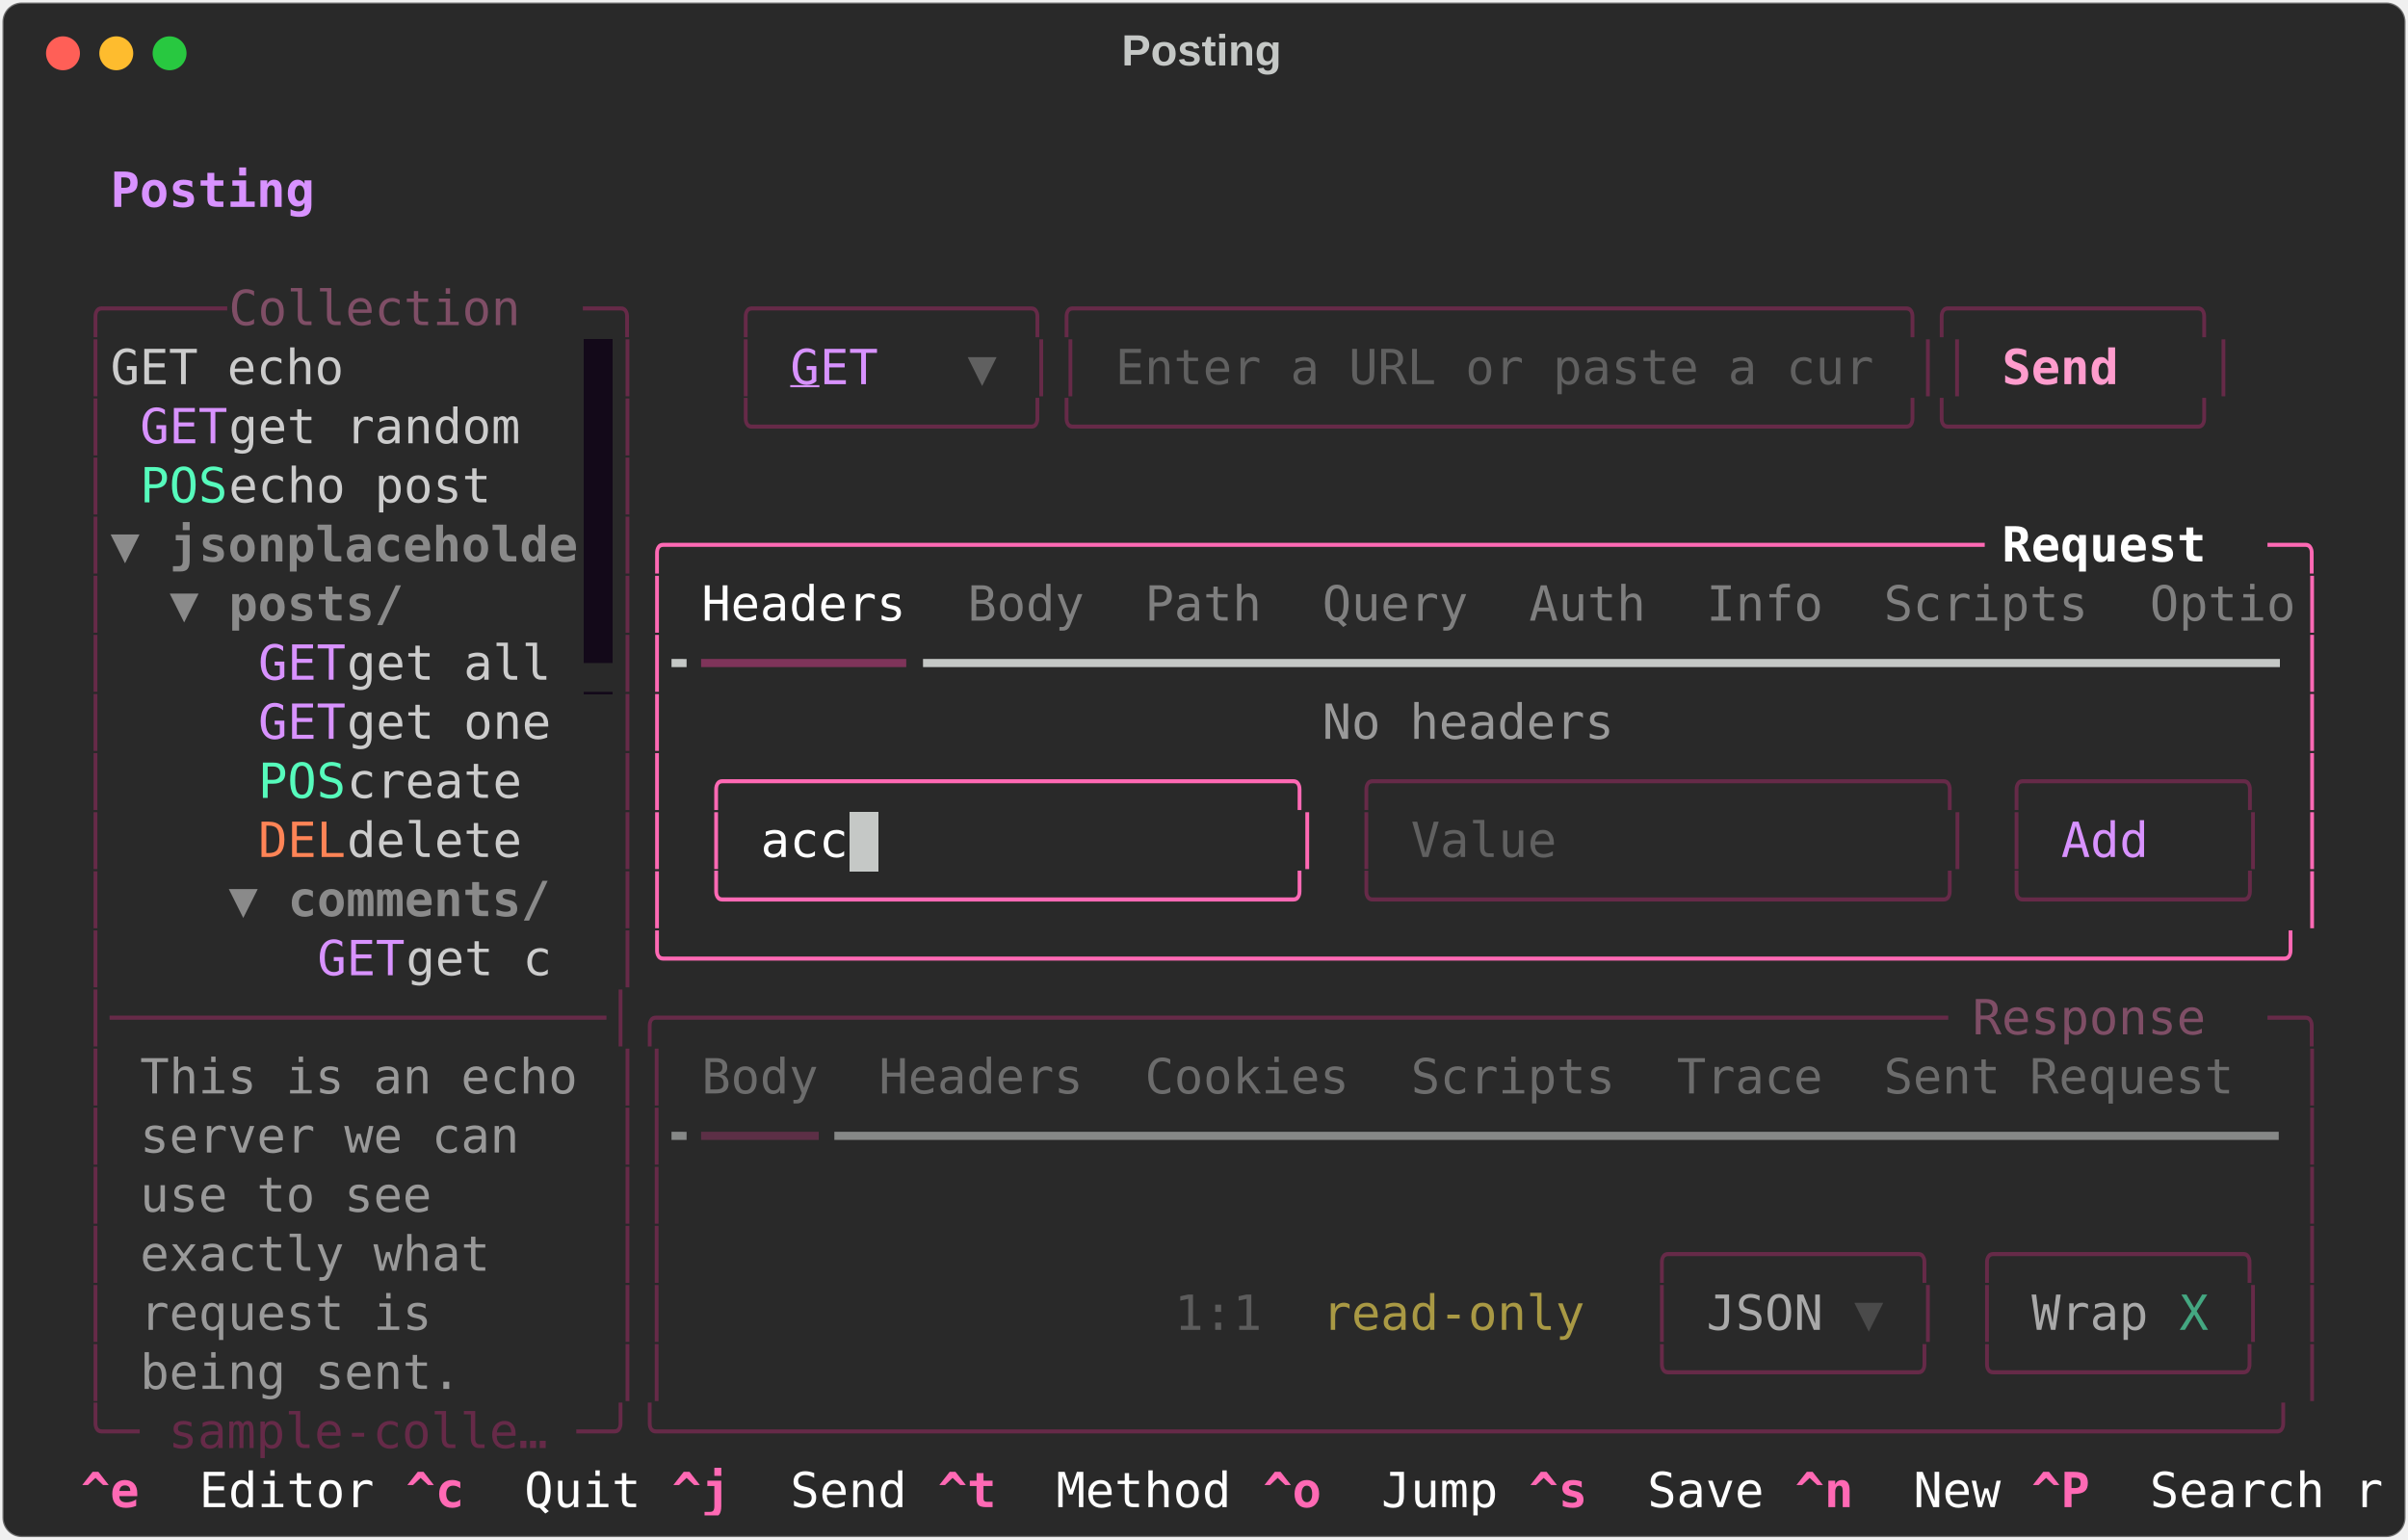
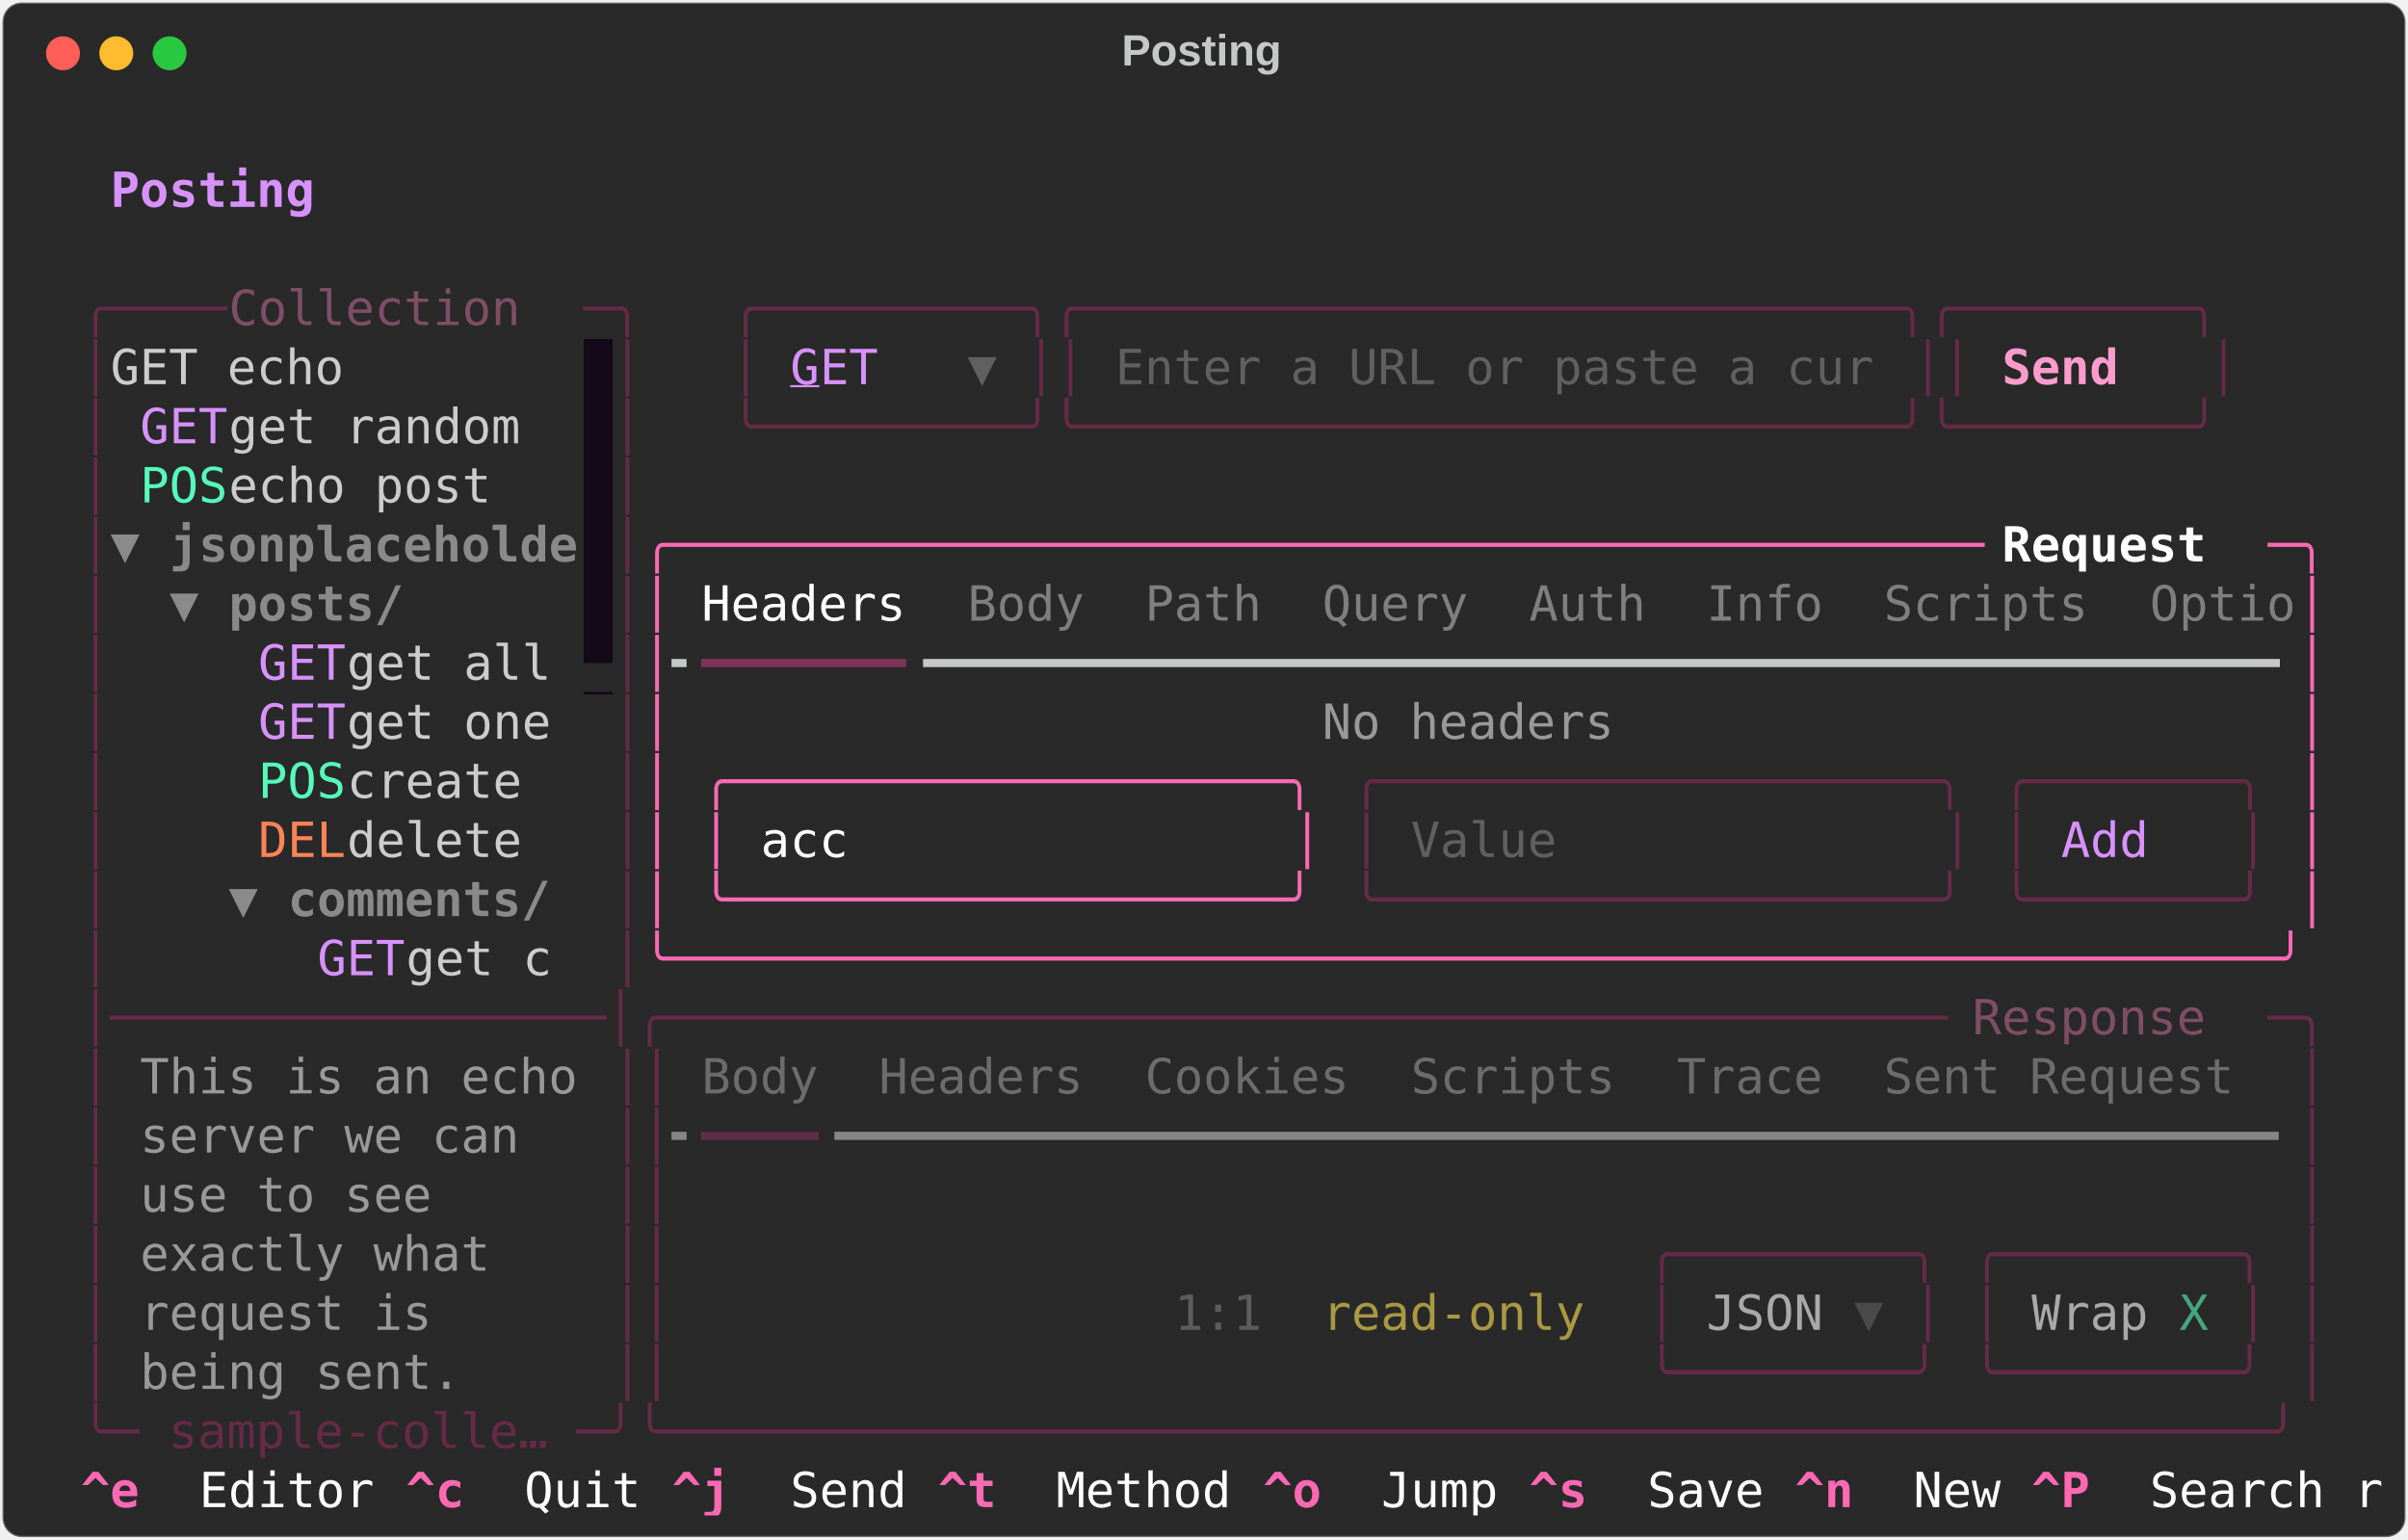
<svg xmlns="http://www.w3.org/2000/svg" class="rich-terminal" viewBox="0 0 994 635.6">
  <style>

    @font-face {
        font-family: "Fira Code";
        src: local("FiraCode-Regular"),
                url("https://cdnjs.cloudflare.com/ajax/libs/firacode/6.2.0/woff2/FiraCode-Regular.woff2") format("woff2"),
                url("https://cdnjs.cloudflare.com/ajax/libs/firacode/6.2.0/woff/FiraCode-Regular.woff") format("woff");
        font-style: normal;
        font-weight: 400;
    }
    @font-face {
        font-family: "Fira Code";
        src: local("FiraCode-Bold"),
                url("https://cdnjs.cloudflare.com/ajax/libs/firacode/6.2.0/woff2/FiraCode-Bold.woff2") format("woff2"),
                url("https://cdnjs.cloudflare.com/ajax/libs/firacode/6.2.0/woff/FiraCode-Bold.woff") format("woff");
        font-style: bold;
        font-weight: 700;
    }

    .terminal-matrix {
        font-family: Fira Code, monospace;
        font-size: 20px;
        line-height: 24.4px;
        font-variant-east-asian: full-width;
    }

    .terminal-title {
        font-size: 18px;
        font-weight: bold;
        font-family: arial;
    }

    .terminal-r1 { fill: #c5c8c6 }
.terminal-r2 { fill: #d892ff;font-weight: bold }
.terminal-r3 { fill: #662a48 }
.terminal-r4 { fill: #7f4e66 }
.terminal-r5 { fill: #cccccc }
.terminal-r6 { fill: #292929 }
.terminal-r7 { fill: #d892ff;text-decoration: underline; }
.terminal-r8 { fill: #d892ff }
.terminal-r9 { fill: #606060 }
.terminal-r10 { fill: #ff9ccd;font-weight: bold }
.terminal-r11 { fill: #56fbbc }
.terminal-r12 { fill: #999999 }
.terminal-r13 { fill: #8a8a8a }
.terminal-r14 { fill: #8a8a8a;font-weight: bold }
.terminal-r15 { fill: #ff69b4 }
.terminal-r16 { fill: #ffffff;font-weight: bold }
.terminal-r17 { fill: #ffffff }
.terminal-r18 { fill: #7f7f7f }
.terminal-r19 { fill: #7f345a }
.terminal-r20 { fill: #ff8456 }
- .terminal-r21 { fill: #6c6c6c }
- .terminal-r22 { fill: #868887 }
- .terminal-r23 { fill: #5c2f46 }
- .terminal-r24 { fill: #5c5c5c }
- .terminal-r25 { fill: #a99944 }
- .terminal-r26 { fill: #a9a9a9 }
- .terminal-r27 { fill: #4a4a4a }
- .terminal-r28 { fill: #44a781 }
- .terminal-r29 { fill: #ff69b4;font-weight: bold }
+ .terminal-r21 { fill: #c5c8c6;text-decoration: underline; }
+ .terminal-r22 { fill: #6c6c6c }
+ .terminal-r23 { fill: #868887 }
+ .terminal-r24 { fill: #5c2f46 }
+ .terminal-r25 { fill: #5c5c5c }
+ .terminal-r26 { fill: #a99944 }
+ .terminal-r27 { fill: #a9a9a9 }
+ .terminal-r28 { fill: #4a4a4a }
+ .terminal-r29 { fill: #44a781 }
+ .terminal-r30 { fill: #ff69b4;font-weight: bold }
    </style>
  <defs>
    <clipPath id="terminal-clip-terminal">
      <rect x="0" y="0" width="975.0" height="584.6" />
    </clipPath>
    <clipPath id="terminal-line-0">
      <rect x="0" y="1.5" width="976" height="24.65" />
    </clipPath>
    <clipPath id="terminal-line-1">
      <rect x="0" y="25.9" width="976" height="24.65" />
    </clipPath>
    <clipPath id="terminal-line-2">
      <rect x="0" y="50.3" width="976" height="24.65" />
    </clipPath>
    <clipPath id="terminal-line-3">
      <rect x="0" y="74.7" width="976" height="24.65" />
    </clipPath>
    <clipPath id="terminal-line-4">
      <rect x="0" y="99.1" width="976" height="24.65" />
    </clipPath>
    <clipPath id="terminal-line-5">
      <rect x="0" y="123.5" width="976" height="24.65" />
    </clipPath>
    <clipPath id="terminal-line-6">
      <rect x="0" y="147.9" width="976" height="24.65" />
    </clipPath>
    <clipPath id="terminal-line-7">
      <rect x="0" y="172.3" width="976" height="24.65" />
    </clipPath>
    <clipPath id="terminal-line-8">
      <rect x="0" y="196.7" width="976" height="24.65" />
    </clipPath>
    <clipPath id="terminal-line-9">
      <rect x="0" y="221.1" width="976" height="24.65" />
    </clipPath>
    <clipPath id="terminal-line-10">
      <rect x="0" y="245.5" width="976" height="24.65" />
    </clipPath>
    <clipPath id="terminal-line-11">
      <rect x="0" y="269.9" width="976" height="24.65" />
    </clipPath>
    <clipPath id="terminal-line-12">
      <rect x="0" y="294.3" width="976" height="24.65" />
    </clipPath>
    <clipPath id="terminal-line-13">
      <rect x="0" y="318.7" width="976" height="24.65" />
    </clipPath>
    <clipPath id="terminal-line-14">
      <rect x="0" y="343.1" width="976" height="24.65" />
    </clipPath>
    <clipPath id="terminal-line-15">
      <rect x="0" y="367.5" width="976" height="24.65" />
    </clipPath>
    <clipPath id="terminal-line-16">
      <rect x="0" y="391.9" width="976" height="24.65" />
    </clipPath>
    <clipPath id="terminal-line-17">
      <rect x="0" y="416.3" width="976" height="24.65" />
    </clipPath>
    <clipPath id="terminal-line-18">
      <rect x="0" y="440.7" width="976" height="24.65" />
    </clipPath>
    <clipPath id="terminal-line-19">
      <rect x="0" y="465.1" width="976" height="24.65" />
    </clipPath>
    <clipPath id="terminal-line-20">
      <rect x="0" y="489.5" width="976" height="24.65" />
    </clipPath>
    <clipPath id="terminal-line-21">
      <rect x="0" y="513.9" width="976" height="24.65" />
    </clipPath>
    <clipPath id="terminal-line-22">
      <rect x="0" y="538.3" width="976" height="24.65" />
    </clipPath>
  </defs>
  <rect fill="#292929" stroke="rgba(255,255,255,0.35)" stroke-width="1" x="1" y="1" width="992" height="633.6" rx="8" />
  <text class="terminal-title" fill="#c5c8c6" text-anchor="middle" x="496" y="27">Posting</text>
  <g transform="translate(26,22)">
    <circle cx="0" cy="0" r="7" fill="#ff5f57" />
    <circle cx="22" cy="0" r="7" fill="#febc2e" />
    <circle cx="44" cy="0" r="7" fill="#28c840" />
  </g>
  <g transform="translate(9, 41)" clip-path="url(#terminal-clip-terminal)">
    <rect fill="#130919" x="231.8" y="99.1" width="12.2" height="24.65" shape-rendering="crispEdges" />
    <rect fill="#130919" x="231.8" y="123.5" width="12.2" height="24.65" shape-rendering="crispEdges" />
    <rect fill="#130919" x="231.8" y="147.9" width="12.2" height="24.65" shape-rendering="crispEdges" />
    <rect fill="#130919" x="231.8" y="172.3" width="12.2" height="24.65" shape-rendering="crispEdges" />
    <rect fill="#130919" x="231.8" y="196.7" width="12.2" height="24.65" shape-rendering="crispEdges" />
    <rect fill="#130919" x="231.8" y="221.1" width="12.2" height="24.65" shape-rendering="crispEdges" />
-     <rect fill="#c5c8c6" x="341.6" y="294.3" width="12.2" height="24.65" shape-rendering="crispEdges" />
    <g class="terminal-matrix">
      <text class="terminal-r1" x="976" y="20" textLength="12.2" clip-path="url(#terminal-line-0)">
</text>
      <text class="terminal-r2" x="36.6" y="44.4" textLength="85.4" clip-path="url(#terminal-line-1)">Posting</text>
      <text class="terminal-r1" x="976" y="44.4" textLength="12.2" clip-path="url(#terminal-line-1)">
</text>
      <text class="terminal-r1" x="976" y="68.8" textLength="12.2" clip-path="url(#terminal-line-2)">
</text>
      <text class="terminal-r3" x="24.4" y="93.2" textLength="61" clip-path="url(#terminal-line-3)">╭────</text>
      <text class="terminal-r4" x="85.4" y="93.2" textLength="146.4" clip-path="url(#terminal-line-3)"> Collection </text>
      <text class="terminal-r3" x="231.8" y="93.2" textLength="24.4" clip-path="url(#terminal-line-3)">─╮</text>
      <text class="terminal-r3" x="292.8" y="93.2" textLength="622.2" clip-path="url(#terminal-line-3)">╭─────────╮╭────────────────────────────╮╭────────╮</text>
      <text class="terminal-r1" x="976" y="93.2" textLength="12.2" clip-path="url(#terminal-line-3)">
</text>
      <text class="terminal-r3" x="24.4" y="117.6" textLength="12.2" clip-path="url(#terminal-line-4)">│</text>
      <text class="terminal-r5" x="36.6" y="117.6" textLength="109.8" clip-path="url(#terminal-line-4)"> GET echo</text>
      <text class="terminal-r3" x="244" y="117.6" textLength="12.2" clip-path="url(#terminal-line-4)">│</text>
      <text class="terminal-r3" x="292.8" y="117.6" textLength="12.2" clip-path="url(#terminal-line-4)">│</text>
      <text class="terminal-r7" x="317.2" y="117.6" textLength="12.2" clip-path="url(#terminal-line-4)">G</text>
      <text class="terminal-r8" x="329.4" y="117.6" textLength="24.4" clip-path="url(#terminal-line-4)">ET</text>
      <text class="terminal-r9" x="390.4" y="117.6" textLength="12.2" clip-path="url(#terminal-line-4)">▼</text>
      <text class="terminal-r3" x="414.8" y="117.6" textLength="24.4" clip-path="url(#terminal-line-4)">││</text>
      <text class="terminal-r9" x="451.4" y="117.6" textLength="317.2" clip-path="url(#terminal-line-4)">Enter a URL or paste a cur</text>
      <text class="terminal-r3" x="780.8" y="117.6" textLength="24.4" clip-path="url(#terminal-line-4)">││</text>
      <text class="terminal-r10" x="817.4" y="117.6" textLength="73.2" clip-path="url(#terminal-line-4)"> Send </text>
      <text class="terminal-r3" x="902.8" y="117.6" textLength="12.2" clip-path="url(#terminal-line-4)">│</text>
      <text class="terminal-r1" x="976" y="117.6" textLength="12.2" clip-path="url(#terminal-line-4)">
</text>
      <text class="terminal-r3" x="24.4" y="142" textLength="12.2" clip-path="url(#terminal-line-5)">│</text>
      <text class="terminal-r8" x="48.8" y="142" textLength="36.6" clip-path="url(#terminal-line-5)">GET</text>
      <text class="terminal-r5" x="85.4" y="142" textLength="146.4" clip-path="url(#terminal-line-5)"> get random </text>
      <text class="terminal-r3" x="244" y="142" textLength="12.2" clip-path="url(#terminal-line-5)">│</text>
      <text class="terminal-r3" x="292.8" y="142" textLength="622.2" clip-path="url(#terminal-line-5)">╰─────────╯╰────────────────────────────╯╰────────╯</text>
      <text class="terminal-r1" x="976" y="142" textLength="12.2" clip-path="url(#terminal-line-5)">
</text>
      <text class="terminal-r3" x="24.4" y="166.4" textLength="12.2" clip-path="url(#terminal-line-6)">│</text>
      <text class="terminal-r11" x="48.8" y="166.4" textLength="36.6" clip-path="url(#terminal-line-6)">POS</text>
      <text class="terminal-r5" x="85.4" y="166.4" textLength="122" clip-path="url(#terminal-line-6)"> echo post</text>
      <text class="terminal-r3" x="244" y="166.4" textLength="12.2" clip-path="url(#terminal-line-6)">│</text>
      <text class="terminal-r1" x="976" y="166.4" textLength="12.2" clip-path="url(#terminal-line-6)">
</text>
      <text class="terminal-r3" x="24.4" y="190.8" textLength="12.2" clip-path="url(#terminal-line-7)">│</text>
      <text class="terminal-r13" x="36.6" y="190.8" textLength="24.4" clip-path="url(#terminal-line-7)">▼ </text>
      <text class="terminal-r14" x="61" y="190.8" textLength="170.8" clip-path="url(#terminal-line-7)">jsonplaceholde</text>
      <text class="terminal-r3" x="244" y="190.8" textLength="12.2" clip-path="url(#terminal-line-7)">│</text>
      <text class="terminal-r15" x="256.2" y="190.8" textLength="561.2" clip-path="url(#terminal-line-7)">╭─────────────────────────────────────────────</text>
      <text class="terminal-r16" x="817.4" y="190.8" textLength="109.8" clip-path="url(#terminal-line-7)"> Request </text>
      <text class="terminal-r15" x="927.2" y="190.8" textLength="24.4" clip-path="url(#terminal-line-7)">─╮</text>
      <text class="terminal-r1" x="976" y="190.8" textLength="12.2" clip-path="url(#terminal-line-7)">
</text>
      <text class="terminal-r3" x="24.4" y="215.2" textLength="12.2" clip-path="url(#terminal-line-8)">│</text>
      <text class="terminal-r13" x="61" y="215.2" textLength="24.4" clip-path="url(#terminal-line-8)">▼ </text>
      <text class="terminal-r14" x="85.4" y="215.2" textLength="73.2" clip-path="url(#terminal-line-8)">posts/</text>
      <text class="terminal-r3" x="244" y="215.2" textLength="12.2" clip-path="url(#terminal-line-8)">│</text>
      <text class="terminal-r15" x="256.2" y="215.2" textLength="12.2" clip-path="url(#terminal-line-8)">│</text>
      <text class="terminal-r17" x="280.6" y="215.2" textLength="85.4" clip-path="url(#terminal-line-8)">Headers</text>
      <text class="terminal-r18" x="390.4" y="215.2" textLength="48.8" clip-path="url(#terminal-line-8)">Body</text>
      <text class="terminal-r18" x="463.6" y="215.2" textLength="48.8" clip-path="url(#terminal-line-8)">Path</text>
      <text class="terminal-r18" x="536.8" y="215.2" textLength="61" clip-path="url(#terminal-line-8)">Query</text>
      <text class="terminal-r18" x="622.2" y="215.2" textLength="48.8" clip-path="url(#terminal-line-8)">Auth</text>
      <text class="terminal-r18" x="695.4" y="215.2" textLength="48.8" clip-path="url(#terminal-line-8)">Info</text>
      <text class="terminal-r18" x="768.6" y="215.2" textLength="85.4" clip-path="url(#terminal-line-8)">Scripts</text>
      <text class="terminal-r18" x="878.4" y="215.2" textLength="61" clip-path="url(#terminal-line-8)">Optio</text>
      <text class="terminal-r15" x="939.4" y="215.2" textLength="12.2" clip-path="url(#terminal-line-8)">│</text>
      <text class="terminal-r1" x="976" y="215.2" textLength="12.2" clip-path="url(#terminal-line-8)">
</text>
      <text class="terminal-r3" x="24.4" y="239.6" textLength="12.2" clip-path="url(#terminal-line-9)">│</text>
      <text class="terminal-r8" x="97.6" y="239.6" textLength="36.6" clip-path="url(#terminal-line-9)">GET</text>
      <text class="terminal-r5" x="134.2" y="239.6" textLength="97.6" clip-path="url(#terminal-line-9)"> get all</text>
      <text class="terminal-r6" x="231.8" y="239.6" textLength="12.2" clip-path="url(#terminal-line-9)">▄</text>
      <text class="terminal-r3" x="244" y="239.6" textLength="12.2" clip-path="url(#terminal-line-9)">│</text>
      <text class="terminal-r15" x="256.2" y="239.6" textLength="12.2" clip-path="url(#terminal-line-9)">│</text>
      <text class="terminal-r1" x="268.4" y="239.6" textLength="12.2" clip-path="url(#terminal-line-9)">╸</text>
      <text class="terminal-r19" x="280.6" y="239.6" textLength="85.4" clip-path="url(#terminal-line-9)">━━━━━━━</text>
      <text class="terminal-r1" x="366" y="239.6" textLength="573.4" clip-path="url(#terminal-line-9)">╺━━━━━━━━━━━━━━━━━━━━━━━━━━━━━━━━━━━━━━━━━━━━━━</text>
      <text class="terminal-r15" x="939.4" y="239.6" textLength="12.2" clip-path="url(#terminal-line-9)">│</text>
      <text class="terminal-r1" x="976" y="239.6" textLength="12.2" clip-path="url(#terminal-line-9)">
</text>
      <text class="terminal-r3" x="24.4" y="264" textLength="12.2" clip-path="url(#terminal-line-10)">│</text>
      <text class="terminal-r8" x="97.6" y="264" textLength="36.6" clip-path="url(#terminal-line-10)">GET</text>
      <text class="terminal-r5" x="134.2" y="264" textLength="97.6" clip-path="url(#terminal-line-10)"> get one</text>
      <text class="terminal-r3" x="244" y="264" textLength="12.2" clip-path="url(#terminal-line-10)">│</text>
      <text class="terminal-r15" x="256.2" y="264" textLength="12.2" clip-path="url(#terminal-line-10)">│</text>
      <text class="terminal-r12" x="536.8" y="264" textLength="122" clip-path="url(#terminal-line-10)">No headers</text>
      <text class="terminal-r15" x="939.4" y="264" textLength="12.2" clip-path="url(#terminal-line-10)">│</text>
      <text class="terminal-r1" x="976" y="264" textLength="12.2" clip-path="url(#terminal-line-10)">
</text>
      <text class="terminal-r3" x="24.4" y="288.4" textLength="12.2" clip-path="url(#terminal-line-11)">│</text>
      <text class="terminal-r11" x="97.6" y="288.4" textLength="36.6" clip-path="url(#terminal-line-11)">POS</text>
      <text class="terminal-r5" x="134.2" y="288.4" textLength="85.4" clip-path="url(#terminal-line-11)"> create</text>
      <text class="terminal-r3" x="244" y="288.4" textLength="12.2" clip-path="url(#terminal-line-11)">│</text>
      <text class="terminal-r15" x="256.2" y="288.4" textLength="12.2" clip-path="url(#terminal-line-11)">│</text>
      <text class="terminal-r15" x="280.6" y="288.4" textLength="256.2" clip-path="url(#terminal-line-11)">╭───────────────────╮</text>
      <text class="terminal-r3" x="549" y="288.4" textLength="256.2" clip-path="url(#terminal-line-11)">╭───────────────────╮</text>
      <text class="terminal-r3" x="817.4" y="288.4" textLength="109.8" clip-path="url(#terminal-line-11)">╭───────╮</text>
      <text class="terminal-r15" x="939.4" y="288.4" textLength="12.2" clip-path="url(#terminal-line-11)">│</text>
      <text class="terminal-r1" x="976" y="288.4" textLength="12.2" clip-path="url(#terminal-line-11)">
</text>
      <text class="terminal-r3" x="24.4" y="312.8" textLength="12.2" clip-path="url(#terminal-line-12)">│</text>
      <text class="terminal-r20" x="97.6" y="312.8" textLength="36.6" clip-path="url(#terminal-line-12)">DEL</text>
      <text class="terminal-r5" x="134.2" y="312.8" textLength="97.6" clip-path="url(#terminal-line-12)"> delete </text>
      <text class="terminal-r3" x="244" y="312.8" textLength="12.2" clip-path="url(#terminal-line-12)">│</text>
      <text class="terminal-r15" x="256.2" y="312.8" textLength="12.2" clip-path="url(#terminal-line-12)">│</text>
      <text class="terminal-r15" x="280.6" y="312.8" textLength="12.2" clip-path="url(#terminal-line-12)">│</text>
      <text class="terminal-r17" x="305" y="312.8" textLength="36.6" clip-path="url(#terminal-line-12)">acc</text>
      <text class="terminal-r15" x="524.6" y="312.8" textLength="12.2" clip-path="url(#terminal-line-12)">│</text>
      <text class="terminal-r3" x="549" y="312.8" textLength="12.2" clip-path="url(#terminal-line-12)">│</text>
      <text class="terminal-r9" x="573.4" y="312.8" textLength="61" clip-path="url(#terminal-line-12)">Value</text>
      <text class="terminal-r3" x="793" y="312.8" textLength="12.2" clip-path="url(#terminal-line-12)">│</text>
      <text class="terminal-r3" x="817.4" y="312.8" textLength="12.2" clip-path="url(#terminal-line-12)">│</text>
      <text class="terminal-r8" x="841.8" y="312.8" textLength="61" clip-path="url(#terminal-line-12)"> Add </text>
      <text class="terminal-r3" x="915" y="312.8" textLength="12.2" clip-path="url(#terminal-line-12)">│</text>
      <text class="terminal-r15" x="939.4" y="312.8" textLength="12.2" clip-path="url(#terminal-line-12)">│</text>
      <text class="terminal-r1" x="976" y="312.8" textLength="12.2" clip-path="url(#terminal-line-12)">
</text>
      <text class="terminal-r3" x="24.4" y="337.2" textLength="12.2" clip-path="url(#terminal-line-13)">│</text>
      <text class="terminal-r13" x="85.4" y="337.2" textLength="24.4" clip-path="url(#terminal-line-13)">▼ </text>
      <text class="terminal-r14" x="109.8" y="337.2" textLength="109.8" clip-path="url(#terminal-line-13)">comments/</text>
      <text class="terminal-r3" x="244" y="337.2" textLength="12.2" clip-path="url(#terminal-line-13)">│</text>
      <text class="terminal-r15" x="256.2" y="337.2" textLength="12.2" clip-path="url(#terminal-line-13)">│</text>
      <text class="terminal-r15" x="280.6" y="337.2" textLength="256.2" clip-path="url(#terminal-line-13)">╰───────────────────╯</text>
      <text class="terminal-r3" x="549" y="337.2" textLength="256.2" clip-path="url(#terminal-line-13)">╰───────────────────╯</text>
      <text class="terminal-r3" x="817.4" y="337.2" textLength="109.8" clip-path="url(#terminal-line-13)">╰───────╯</text>
      <text class="terminal-r15" x="939.4" y="337.2" textLength="12.2" clip-path="url(#terminal-line-13)">│</text>
      <text class="terminal-r1" x="976" y="337.2" textLength="12.2" clip-path="url(#terminal-line-13)">
</text>
      <text class="terminal-r3" x="24.4" y="361.6" textLength="12.2" clip-path="url(#terminal-line-14)">│</text>
      <text class="terminal-r8" x="122" y="361.6" textLength="36.6" clip-path="url(#terminal-line-14)">GET</text>
      <text class="terminal-r5" x="158.6" y="361.6" textLength="73.2" clip-path="url(#terminal-line-14)"> get c</text>
      <text class="terminal-r3" x="244" y="361.6" textLength="12.2" clip-path="url(#terminal-line-14)">│</text>
      <text class="terminal-r15" x="256.2" y="361.6" textLength="695.4" clip-path="url(#terminal-line-14)">╰───────────────────────────────────────────────────────╯</text>
      <text class="terminal-r1" x="976" y="361.6" textLength="12.2" clip-path="url(#terminal-line-14)">
</text>
      <text class="terminal-r3" x="24.4" y="386" textLength="780.8" clip-path="url(#terminal-line-15)">│─────────────────│╭────────────────────────────────────────────</text>
      <text class="terminal-r4" x="805.2" y="386" textLength="122" clip-path="url(#terminal-line-15)"> Response </text>
      <text class="terminal-r3" x="927.2" y="386" textLength="24.4" clip-path="url(#terminal-line-15)">─╮</text>
      <text class="terminal-r1" x="976" y="386" textLength="12.2" clip-path="url(#terminal-line-15)">
</text>
      <text class="terminal-r3" x="24.4" y="410.4" textLength="12.2" clip-path="url(#terminal-line-16)">│</text>
      <text class="terminal-r12" x="48.8" y="410.4" textLength="183" clip-path="url(#terminal-line-16)">This is an echo</text>
      <text class="terminal-r3" x="244" y="410.4" textLength="24.4" clip-path="url(#terminal-line-16)">││</text>
-       <text class="terminal-r21" x="280.6" y="410.4" textLength="48.8" clip-path="url(#terminal-line-16)">Body</text>
-       <text class="terminal-r21" x="353.8" y="410.4" textLength="85.4" clip-path="url(#terminal-line-16)">Headers</text>
-       <text class="terminal-r21" x="463.6" y="410.4" textLength="85.4" clip-path="url(#terminal-line-16)">Cookies</text>
-       <text class="terminal-r21" x="573.4" y="410.4" textLength="85.4" clip-path="url(#terminal-line-16)">Scripts</text>
-       <text class="terminal-r21" x="683.2" y="410.4" textLength="61" clip-path="url(#terminal-line-16)">Trace</text>
-       <text class="terminal-r21" x="768.6" y="410.4" textLength="146.4" clip-path="url(#terminal-line-16)">Sent Request</text>
+       <text class="terminal-r22" x="280.6" y="410.4" textLength="48.8" clip-path="url(#terminal-line-16)">Body</text>
+       <text class="terminal-r22" x="353.8" y="410.4" textLength="85.4" clip-path="url(#terminal-line-16)">Headers</text>
+       <text class="terminal-r22" x="463.6" y="410.4" textLength="85.4" clip-path="url(#terminal-line-16)">Cookies</text>
+       <text class="terminal-r22" x="573.4" y="410.4" textLength="85.4" clip-path="url(#terminal-line-16)">Scripts</text>
+       <text class="terminal-r22" x="683.2" y="410.4" textLength="61" clip-path="url(#terminal-line-16)">Trace</text>
+       <text class="terminal-r22" x="768.6" y="410.4" textLength="146.4" clip-path="url(#terminal-line-16)">Sent Request</text>
      <text class="terminal-r3" x="939.4" y="410.4" textLength="12.2" clip-path="url(#terminal-line-16)">│</text>
      <text class="terminal-r1" x="976" y="410.4" textLength="12.2" clip-path="url(#terminal-line-16)">
</text>
      <text class="terminal-r3" x="24.4" y="434.8" textLength="12.2" clip-path="url(#terminal-line-17)">│</text>
      <text class="terminal-r12" x="48.8" y="434.8" textLength="158.6" clip-path="url(#terminal-line-17)">server we can</text>
      <text class="terminal-r3" x="244" y="434.8" textLength="24.4" clip-path="url(#terminal-line-17)">││</text>
-       <text class="terminal-r22" x="268.4" y="434.8" textLength="12.2" clip-path="url(#terminal-line-17)">╸</text>
-       <text class="terminal-r23" x="280.6" y="434.8" textLength="48.8" clip-path="url(#terminal-line-17)">━━━━</text>
-       <text class="terminal-r22" x="329.4" y="434.8" textLength="610" clip-path="url(#terminal-line-17)">╺━━━━━━━━━━━━━━━━━━━━━━━━━━━━━━━━━━━━━━━━━━━━━━━━━</text>
+       <text class="terminal-r23" x="268.4" y="434.8" textLength="12.2" clip-path="url(#terminal-line-17)">╸</text>
+       <text class="terminal-r24" x="280.6" y="434.8" textLength="48.8" clip-path="url(#terminal-line-17)">━━━━</text>
+       <text class="terminal-r23" x="329.4" y="434.8" textLength="610" clip-path="url(#terminal-line-17)">╺━━━━━━━━━━━━━━━━━━━━━━━━━━━━━━━━━━━━━━━━━━━━━━━━━</text>
      <text class="terminal-r3" x="939.4" y="434.8" textLength="12.2" clip-path="url(#terminal-line-17)">│</text>
      <text class="terminal-r1" x="976" y="434.8" textLength="12.2" clip-path="url(#terminal-line-17)">
</text>
      <text class="terminal-r3" x="24.4" y="459.2" textLength="12.2" clip-path="url(#terminal-line-18)">│</text>
      <text class="terminal-r12" x="48.8" y="459.2" textLength="122" clip-path="url(#terminal-line-18)">use to see</text>
      <text class="terminal-r3" x="244" y="459.2" textLength="24.4" clip-path="url(#terminal-line-18)">││</text>
      <text class="terminal-r3" x="939.4" y="459.2" textLength="12.2" clip-path="url(#terminal-line-18)">│</text>
      <text class="terminal-r1" x="976" y="459.2" textLength="12.2" clip-path="url(#terminal-line-18)">
</text>
      <text class="terminal-r3" x="24.4" y="483.6" textLength="12.2" clip-path="url(#terminal-line-19)">│</text>
      <text class="terminal-r12" x="48.8" y="483.6" textLength="146.4" clip-path="url(#terminal-line-19)">exactly what</text>
      <text class="terminal-r3" x="244" y="483.6" textLength="24.4" clip-path="url(#terminal-line-19)">││</text>
      <text class="terminal-r3" x="671" y="483.6" textLength="122" clip-path="url(#terminal-line-19)">╭────────╮</text>
      <text class="terminal-r3" x="805.2" y="483.6" textLength="122" clip-path="url(#terminal-line-19)">╭────────╮</text>
      <text class="terminal-r3" x="939.4" y="483.6" textLength="12.2" clip-path="url(#terminal-line-19)">│</text>
      <text class="terminal-r1" x="976" y="483.6" textLength="12.2" clip-path="url(#terminal-line-19)">
</text>
      <text class="terminal-r3" x="24.4" y="508" textLength="12.2" clip-path="url(#terminal-line-20)">│</text>
      <text class="terminal-r12" x="48.8" y="508" textLength="122" clip-path="url(#terminal-line-20)">request is</text>
      <text class="terminal-r3" x="244" y="508" textLength="24.4" clip-path="url(#terminal-line-20)">││</text>
-       <text class="terminal-r24" x="475.8" y="508" textLength="36.6" clip-path="url(#terminal-line-20)">1:1</text>
-       <text class="terminal-r25" x="536.8" y="508" textLength="109.8" clip-path="url(#terminal-line-20)">read-only</text>
+       <text class="terminal-r25" x="475.8" y="508" textLength="36.6" clip-path="url(#terminal-line-20)">1:1</text>
+       <text class="terminal-r26" x="536.8" y="508" textLength="109.8" clip-path="url(#terminal-line-20)">read-only</text>
      <text class="terminal-r3" x="671" y="508" textLength="12.2" clip-path="url(#terminal-line-20)">│</text>
-       <text class="terminal-r26" x="695.4" y="508" textLength="48.8" clip-path="url(#terminal-line-20)">JSON</text>
-       <text class="terminal-r27" x="756.4" y="508" textLength="12.2" clip-path="url(#terminal-line-20)">▼</text>
+       <text class="terminal-r27" x="695.4" y="508" textLength="48.8" clip-path="url(#terminal-line-20)">JSON</text>
+       <text class="terminal-r28" x="756.4" y="508" textLength="12.2" clip-path="url(#terminal-line-20)">▼</text>
      <text class="terminal-r3" x="780.8" y="508" textLength="12.2" clip-path="url(#terminal-line-20)">│</text>
      <text class="terminal-r3" x="805.2" y="508" textLength="12.2" clip-path="url(#terminal-line-20)">│</text>
-       <text class="terminal-r26" x="829.6" y="508" textLength="48.8" clip-path="url(#terminal-line-20)">Wrap</text>
-       <text class="terminal-r28" x="890.6" y="508" textLength="12.2" clip-path="url(#terminal-line-20)">X</text>
+       <text class="terminal-r27" x="829.6" y="508" textLength="48.8" clip-path="url(#terminal-line-20)">Wrap</text>
+       <text class="terminal-r29" x="890.6" y="508" textLength="12.2" clip-path="url(#terminal-line-20)">X</text>
      <text class="terminal-r3" x="915" y="508" textLength="12.2" clip-path="url(#terminal-line-20)">│</text>
      <text class="terminal-r3" x="939.4" y="508" textLength="12.2" clip-path="url(#terminal-line-20)">│</text>
      <text class="terminal-r1" x="976" y="508" textLength="12.2" clip-path="url(#terminal-line-20)">
</text>
      <text class="terminal-r3" x="24.4" y="532.4" textLength="12.2" clip-path="url(#terminal-line-21)">│</text>
      <text class="terminal-r12" x="48.8" y="532.4" textLength="134.2" clip-path="url(#terminal-line-21)">being sent.</text>
      <text class="terminal-r3" x="244" y="532.4" textLength="24.4" clip-path="url(#terminal-line-21)">││</text>
      <text class="terminal-r3" x="671" y="532.4" textLength="122" clip-path="url(#terminal-line-21)">╰────────╯</text>
      <text class="terminal-r3" x="805.2" y="532.4" textLength="122" clip-path="url(#terminal-line-21)">╰────────╯</text>
      <text class="terminal-r3" x="939.4" y="532.4" textLength="12.2" clip-path="url(#terminal-line-21)">│</text>
      <text class="terminal-r1" x="976" y="532.4" textLength="12.2" clip-path="url(#terminal-line-21)">
</text>
      <text class="terminal-r3" x="24.4" y="556.8" textLength="927.2" clip-path="url(#terminal-line-22)">╰─ sample-colle… ─╯╰───────────────────────────────────────────────────────╯</text>
      <text class="terminal-r1" x="976" y="556.8" textLength="12.2" clip-path="url(#terminal-line-22)">
</text>
-       <text class="terminal-r29" x="24.4" y="581.2" textLength="48.8" clip-path="url(#terminal-line-23)"> ^e </text>
+       <text class="terminal-r30" x="24.4" y="581.2" textLength="48.8" clip-path="url(#terminal-line-23)"> ^e </text>
      <text class="terminal-r17" x="73.2" y="581.2" textLength="85.4" clip-path="url(#terminal-line-23)">Editor </text>
-       <text class="terminal-r29" x="158.6" y="581.2" textLength="48.8" clip-path="url(#terminal-line-23)"> ^c </text>
+       <text class="terminal-r30" x="158.6" y="581.2" textLength="48.8" clip-path="url(#terminal-line-23)"> ^c </text>
      <text class="terminal-r17" x="207.4" y="581.2" textLength="61" clip-path="url(#terminal-line-23)">Quit </text>
-       <text class="terminal-r29" x="268.4" y="581.2" textLength="48.8" clip-path="url(#terminal-line-23)"> ^j </text>
+       <text class="terminal-r30" x="268.4" y="581.2" textLength="48.8" clip-path="url(#terminal-line-23)"> ^j </text>
      <text class="terminal-r17" x="317.2" y="581.2" textLength="61" clip-path="url(#terminal-line-23)">Send </text>
-       <text class="terminal-r29" x="378.2" y="581.2" textLength="48.8" clip-path="url(#terminal-line-23)"> ^t </text>
+       <text class="terminal-r30" x="378.2" y="581.2" textLength="48.8" clip-path="url(#terminal-line-23)"> ^t </text>
      <text class="terminal-r17" x="427" y="581.2" textLength="85.4" clip-path="url(#terminal-line-23)">Method </text>
-       <text class="terminal-r29" x="512.4" y="581.2" textLength="48.8" clip-path="url(#terminal-line-23)"> ^o </text>
+       <text class="terminal-r30" x="512.4" y="581.2" textLength="48.8" clip-path="url(#terminal-line-23)"> ^o </text>
      <text class="terminal-r17" x="561.2" y="581.2" textLength="61" clip-path="url(#terminal-line-23)">Jump </text>
-       <text class="terminal-r29" x="622.2" y="581.2" textLength="48.8" clip-path="url(#terminal-line-23)"> ^s </text>
+       <text class="terminal-r30" x="622.2" y="581.2" textLength="48.8" clip-path="url(#terminal-line-23)"> ^s </text>
      <text class="terminal-r17" x="671" y="581.2" textLength="61" clip-path="url(#terminal-line-23)">Save </text>
-       <text class="terminal-r29" x="732" y="581.2" textLength="48.8" clip-path="url(#terminal-line-23)"> ^n </text>
+       <text class="terminal-r30" x="732" y="581.2" textLength="48.8" clip-path="url(#terminal-line-23)"> ^n </text>
      <text class="terminal-r17" x="780.8" y="581.2" textLength="48.8" clip-path="url(#terminal-line-23)">New </text>
-       <text class="terminal-r29" x="829.6" y="581.2" textLength="48.8" clip-path="url(#terminal-line-23)"> ^P </text>
+       <text class="terminal-r30" x="829.6" y="581.2" textLength="48.8" clip-path="url(#terminal-line-23)"> ^P </text>
      <text class="terminal-r17" x="878.4" y="581.2" textLength="97.6" clip-path="url(#terminal-line-23)">Search r</text>
    </g>
  </g>
</svg>
